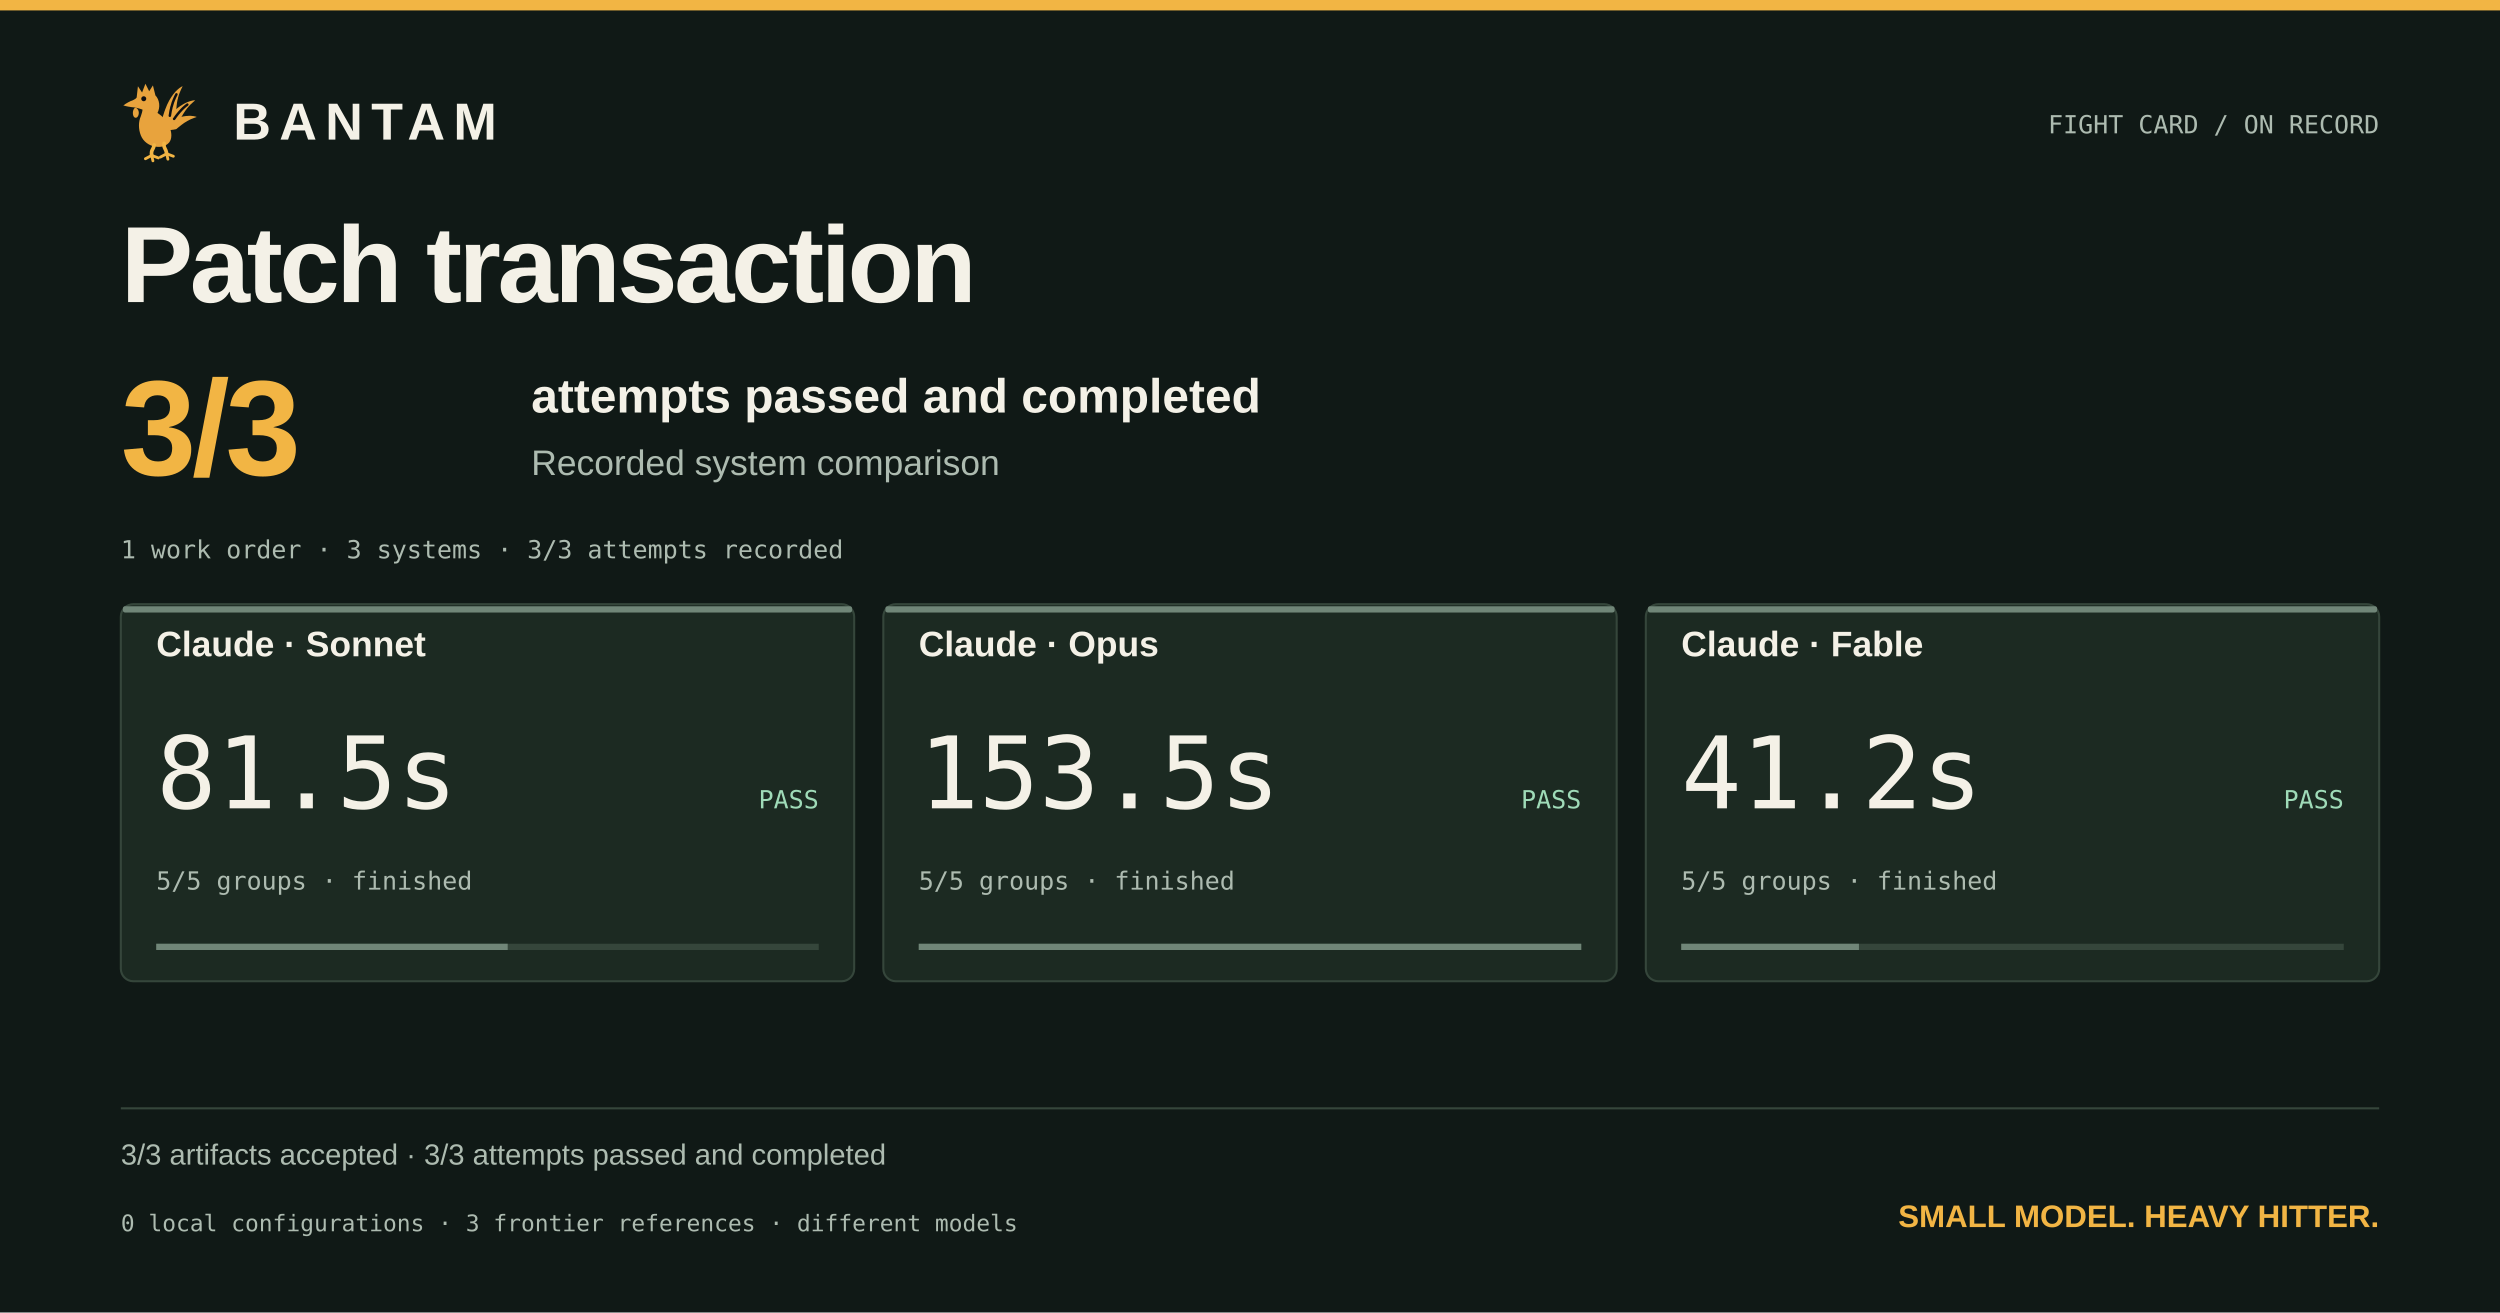
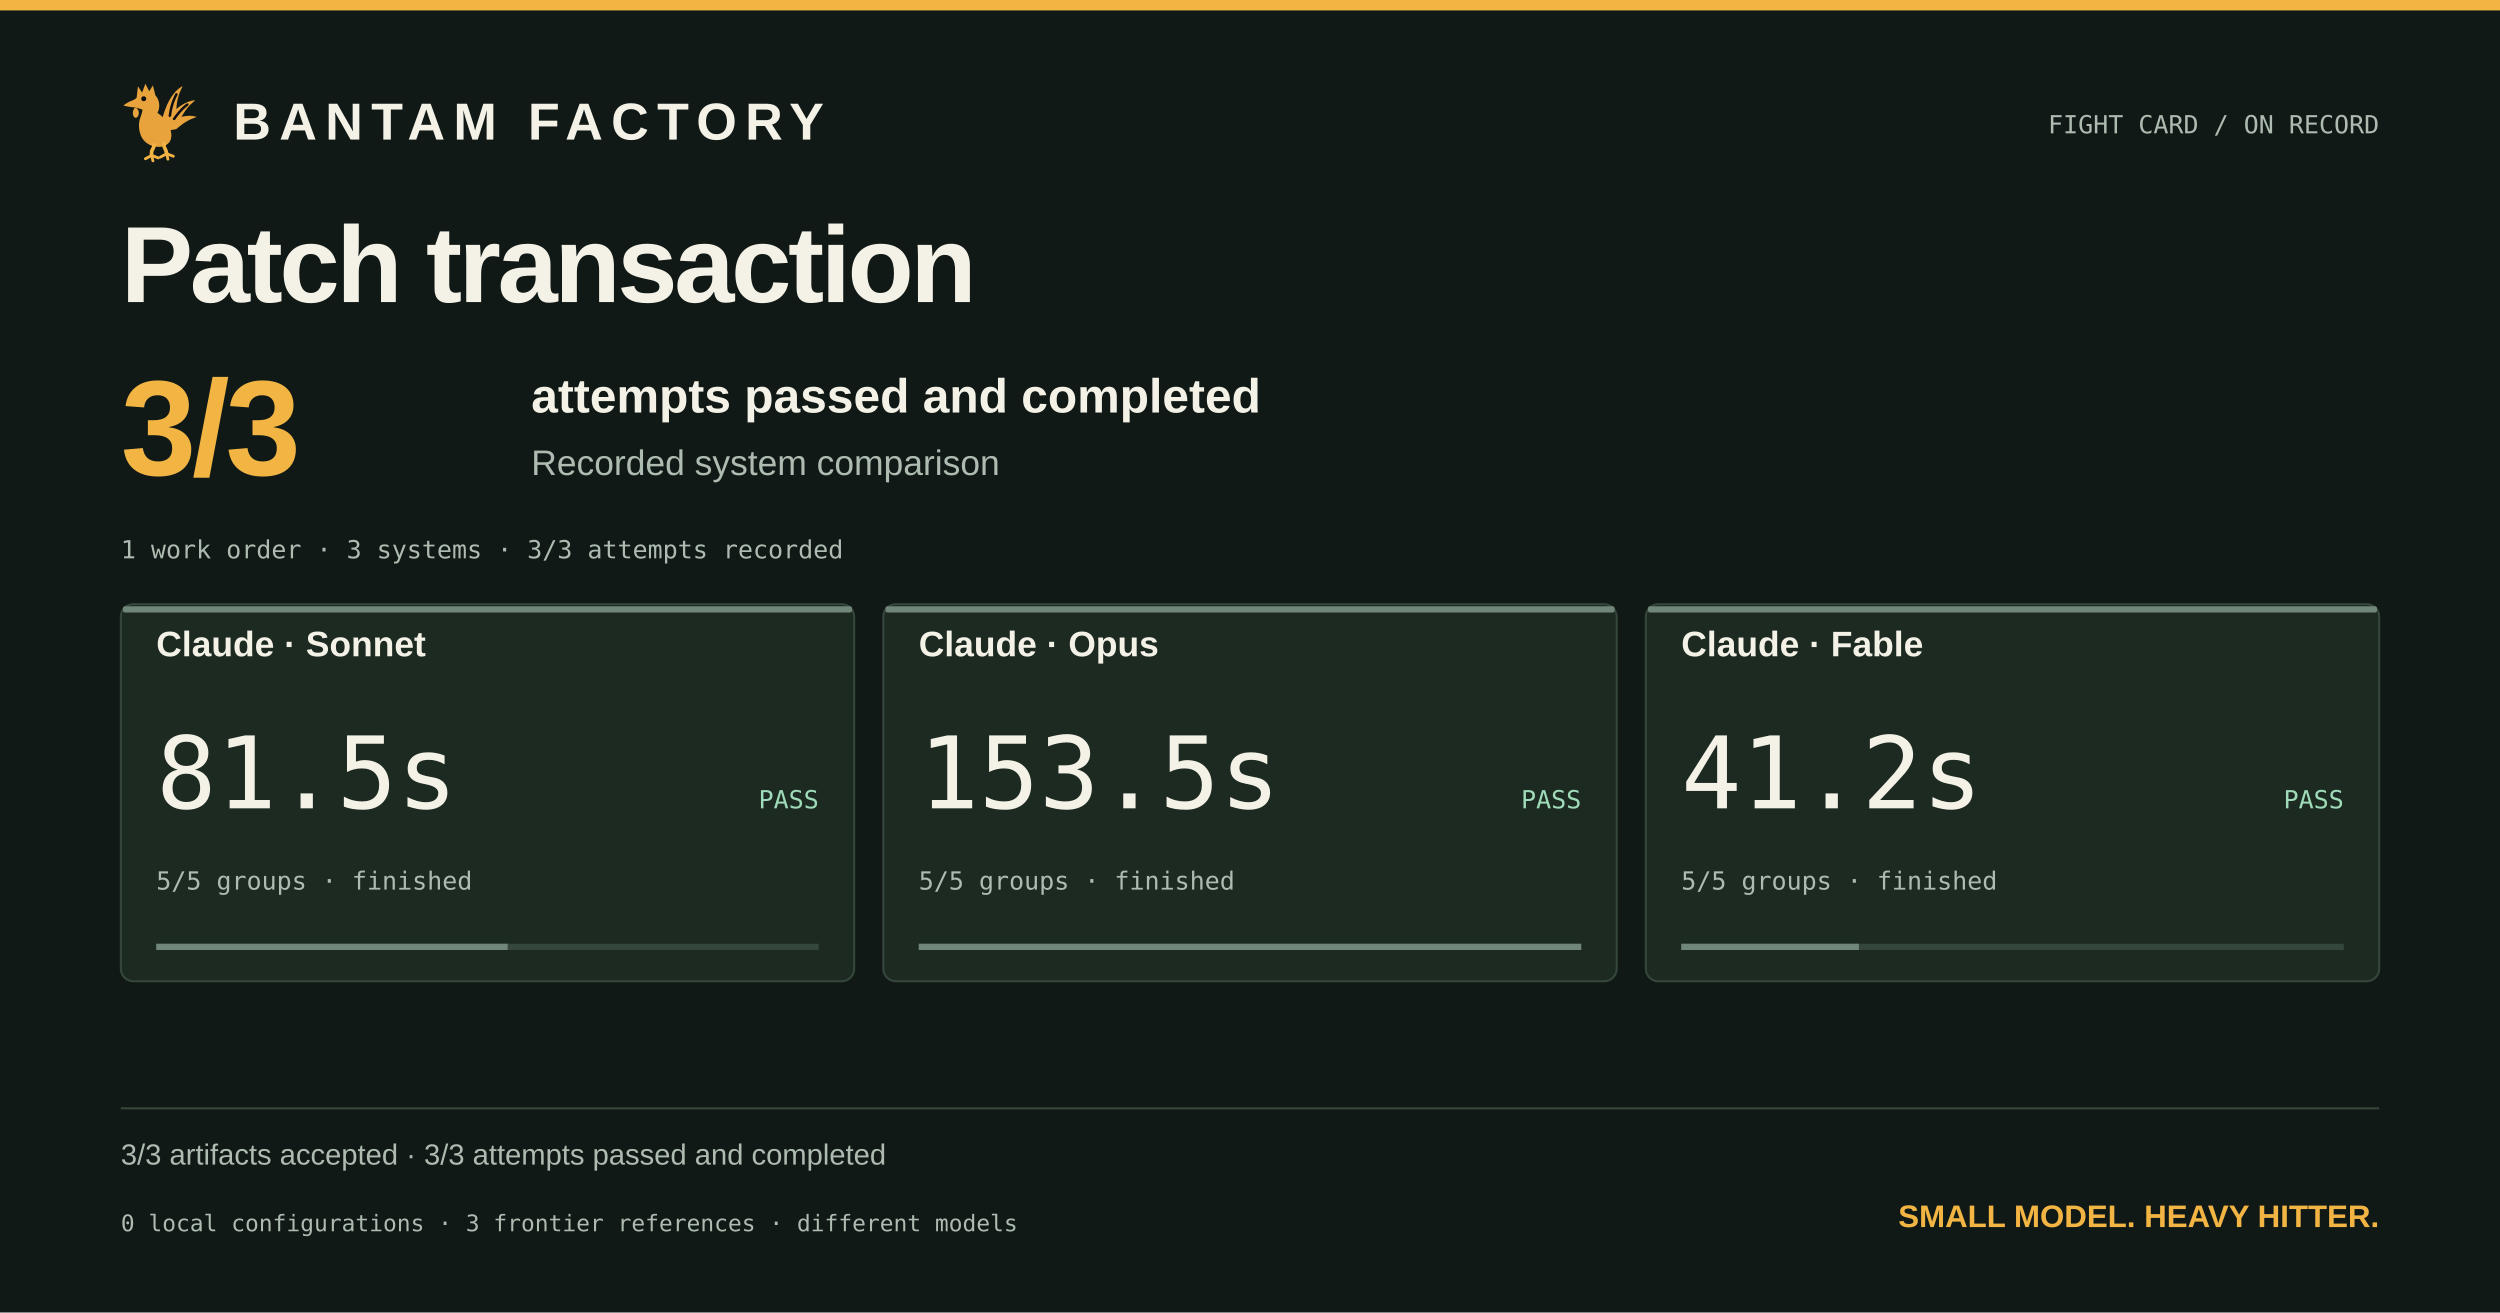
- <svg xmlns="http://www.w3.org/2000/svg" width="1200" height="630" viewBox="0 0 1200 630" role="img" aria-label="Patch transaction · BANTAM recorded comparison">
+ <svg xmlns="http://www.w3.org/2000/svg" width="1200" height="630" viewBox="0 0 1200 630" role="img" aria-label="Patch transaction · BANTAM FACTORY recorded comparison">
  <g font-family="Arial,Helvetica,sans-serif">
    <rect width="1200" height="630" fill="#101916" />
    <rect width="1200" height="5" fill="#f2b544" />
    <svg x="58" y="35" width="40" height="48" viewBox="0 0 100 100" color="#f2b544">
      <g fill="#e8a33d">
        <path d="M61.0 56.4L61.7 55.3L62.4 54.1L63.1 53.0L63.7 51.8L64.3 50.7L64.9 49.5L65.5 48.4L66.1 47.3L66.5 46.1L66.5 45.0L66.4 43.8L66.4 42.6L66.4 41.4L66.4 40.2L66.4 39.1L66.4 37.9L66.5 36.7L66.5 35.6L66.5 34.4L66.6 33.3L66.7 32.1L66.8 31.0L66.9 29.8L67.0 28.7L67.2 27.5L67.3 26.4L67.5 25.2L67.7 24.1L67.9 22.9L68.2 21.8L68.5 20.7L68.7 19.5L69.1 18.4L69.4 17.3L69.8 16.1L70.1 15.0L70.6 13.9L71.0 12.8L71.5 11.7L72.0 10.5L72.5 9.4L73.0 8.3L73.6 7.2L74.1 5.9L74.1 5.9L72.9 6.5L71.8 7.2L70.7 7.9L69.7 8.7L68.7 9.5L67.7 10.4L66.8 11.3L65.8 12.2L65.0 13.2L64.1 14.2L63.3 15.2L62.4 16.3L61.7 17.4L60.9 18.5L60.2 19.6L59.5 20.7L58.8 21.9L58.1 23.0L57.5 24.2L56.9 25.4L56.3 26.6L55.7 27.8L55.2 29.0L54.7 30.2L54.2 31.5L53.7 32.7L53.2 33.9L52.8 35.2L52.3 36.4L51.9 37.7L51.5 38.9L51.1 40.2L50.7 41.4L50.4 42.7L50.0 43.9L50.1 45.2L50.4 46.5L50.6 47.8L51.0 49.1L51.3 50.4L51.7 51.7L52.1 53.0L52.6 54.3L53.0 55.6Z" />
        <path d="M60.1 57.9L61.1 57.3L62.1 56.7L63.1 56.0L64.0 55.4L64.9 54.7L65.9 54.1L66.8 53.4L67.6 52.8L68.4 52.0L68.8 51.1L69.2 50.1L69.7 49.2L70.1 48.3L70.5 47.4L71.0 46.4L71.4 45.5L71.9 44.6L72.4 43.7L72.8 42.8L73.3 41.9L73.8 41.1L74.3 40.2L74.8 39.3L75.4 38.5L75.9 37.6L76.5 36.8L77.0 35.9L77.6 35.1L78.2 34.3L78.8 33.5L79.4 32.6L80.1 31.9L80.7 31.1L81.4 30.3L82.1 29.5L82.8 28.8L83.5 28.0L84.3 27.3L85.1 26.6L85.8 25.9L86.7 25.1L87.5 24.4L88.3 23.7L89.2 22.9L89.2 22.9L88.0 22.9L86.9 23.0L85.8 23.2L84.7 23.5L83.6 23.8L82.5 24.1L81.4 24.5L80.3 24.9L79.3 25.3L78.2 25.8L77.2 26.3L76.2 26.8L75.1 27.4L74.1 28.0L73.2 28.6L72.2 29.2L71.2 29.8L70.3 30.5L69.3 31.2L68.4 31.9L67.5 32.6L66.6 33.3L65.7 34.1L64.8 34.8L64.0 35.6L63.1 36.4L62.3 37.2L61.4 38.0L60.6 38.8L59.8 39.6L59.0 40.4L58.2 41.2L57.4 42.1L56.7 42.9L55.9 43.7L55.5 44.8L55.2 45.9L55.0 47.1L54.7 48.2L54.5 49.4L54.3 50.5L54.2 51.7L54.1 52.9L53.9 54.1Z" />
        <path d="M58.6 58.5L59.5 58.5L60.5 58.4L61.4 58.3L62.3 58.2L63.2 58.1L64.1 57.9L65.0 57.8L65.8 57.6L66.6 57.4L67.2 56.9L67.9 56.3L68.5 55.8L69.1 55.3L69.7 54.8L70.4 54.3L71.0 53.8L71.6 53.3L72.3 52.8L72.9 52.3L73.5 51.8L74.2 51.4L74.8 50.9L75.5 50.4L76.1 50.0L76.8 49.5L77.5 49.1L78.2 48.7L78.9 48.3L79.5 47.9L80.2 47.5L81.0 47.1L81.7 46.7L82.4 46.3L83.1 46.0L83.9 45.6L84.6 45.3L85.4 45.0L86.2 44.7L86.9 44.4L87.7 44.1L88.5 43.8L89.3 43.5L90.2 43.2L91.0 42.9L91.0 42.9L90.2 42.5L89.3 42.3L88.4 42.1L87.6 41.9L86.7 41.8L85.8 41.7L84.9 41.6L84.0 41.5L83.1 41.5L82.2 41.5L81.3 41.5L80.4 41.6L79.5 41.6L78.6 41.7L77.7 41.8L76.8 41.9L75.9 42.1L75.0 42.2L74.1 42.4L73.2 42.6L72.3 42.8L71.4 43.0L70.5 43.2L69.6 43.5L68.8 43.7L67.9 44.0L67.0 44.2L66.2 44.5L65.3 44.8L64.5 45.1L63.6 45.4L62.8 45.7L61.9 46.0L61.1 46.3L60.3 46.7L59.6 47.3L59.0 48.0L58.5 48.7L57.9 49.5L57.4 50.2L56.9 51.0L56.4 51.8L55.9 52.6L55.4 53.5Z" />
        <path d="M58.8 41.4L59.0 40.2L59.2 39.0L59.4 37.7L59.6 36.5L59.8 35.3L60.1 34.1L60.4 32.9L60.6 31.7L60.9 30.6L61.3 29.4L61.6 28.2L62.0 27.0L62.3 25.9L62.7 24.7L63.2 23.5L63.6 22.4L64.1 21.3L64.6 20.1L65.1 19.0L65.6 17.9L66.2 16.8L66.7 15.7" stroke="#0d0f12" stroke-width="3.0" fill="none" stroke-linecap="round" />
        <path d="M63.9 45.2L64.6 44.4L65.2 43.5L65.8 42.6L66.4 41.8L67.1 40.9L67.7 40.1L68.4 39.2L69.1 38.4L69.8 37.6L70.4 36.8L71.2 36.0L71.9 35.2L72.6 34.4L73.4 33.6L74.1 32.9L74.9 32.1L75.7 31.4L76.5 30.7L77.3 30.0L78.1 29.3L79.0 28.7L79.8 28.0" stroke="#0d0f12" stroke-width="3.0" fill="none" stroke-linecap="round" />
        <path d="M3 29C7 26 11 24 15 22.5C16.5 21.8 18 21 19 19.5L20.5 6L25.5 13.5L29.5 3L34 12L38.5 5L41.5 17C44 19.5 45.5 23 46 27C46.5 31 45.5 35 44 38C50 42 55 47 58 54C61.5 61.5 61.5 69 58 73.5C54 78 48 79.5 42 78.5C34 77.5 27 72.5 24 65C21 57.5 21 48.5 24 42C25 39 26 36 26 34C23 33 20 32 17 31.5C11 31 6 30 3 29Z" />
        <path d="M17.5 31.5C21 33 22.5 37 21 41C19.5 45 15.8 44.6 14.8 40.8C13.8 37 15 32.8 17.5 31.5Z" />
        <path d="M40 76.5C39 82.5 36 82 37 89" stroke="currentColor" stroke-width="4.4" stroke-linecap="round" fill="none" />
        <path d="M29.5 93L37 89L45 92M37 89L38.5 95.5" stroke="currentColor" stroke-width="3.4" stroke-linecap="round" stroke-linejoin="round" fill="none" />
        <path d="M52 74.5C51 80.5 54 80 55 87" stroke="currentColor" stroke-width="4.4" stroke-linecap="round" fill="none" />
        <path d="M47.5 91L55 87L63 90M55 87L56.5 93.5" stroke="currentColor" stroke-width="3.4" stroke-linecap="round" stroke-linejoin="round" fill="none" />
        <circle cx="27.5" cy="21" r="3" fill="#0d0f12" />
      </g>
    </svg>
-     <text x="112" y="67" fill="#f4f1e7" font-size="25" font-weight="700" letter-spacing="4">BANTAM</text>
+     <text x="112" y="67" fill="#f4f1e7" font-size="25" font-weight="700" letter-spacing="4">BANTAM FACTORY</text>
    <text x="1142" y="64" text-anchor="end" fill="#adbbb0" font-family="monospace" font-size="12">FIGHT CARD / ON RECORD</text>
    <text x="58" y="145" fill="#f4f1e7" font-size="52" font-weight="700" letter-spacing="-1.6">Patch transaction</text>
    <text x="58" y="228" fill="#f2b544" font-size="65" font-weight="700" letter-spacing="-2">3/3</text>
    <text x="255" y="198" fill="#f4f1e7" font-size="23" font-weight="700">attempts passed and completed</text>
    <text x="255" y="228" fill="#adbbb0" font-size="17">Recorded system comparison</text>
    <text x="58" y="268" fill="#adbbb0" font-family="monospace" font-size="12">1 work order · 3 systems · 3/3 attempts recorded</text>
    <g>
      <rect x="58" y="290" width="352" height="181" rx="6" fill="#1c2a22" stroke="#35463b" />
      <rect x="59" y="291" width="350" height="3" rx="1" fill="#708678" />
      <text x="75" y="315" fill="#f4f1e7" font-size="17" font-weight="700">Claude · Sonnet</text>
      <text x="75" y="388" fill="#f4f1e7" font-family="monospace" font-size="48">81.5s</text>
      <text x="393" y="388" text-anchor="end" fill="#9fdbb8" font-family="monospace" font-size="12">PASS</text>
      <rect x="75" y="453" width="318" height="3" fill="#35463b" />
      <rect x="75" y="453" width="168.689" height="3" fill="#708678" />
      <text x="75" y="427" fill="#adbbb0" font-family="monospace" font-size="12">5/5 groups · finished</text>
    </g>
    <g>
      <rect x="424" y="290" width="352" height="181" rx="6" fill="#1c2a22" stroke="#35463b" />
      <rect x="425" y="291" width="350" height="3" rx="1" fill="#708678" />
      <text x="441" y="315" fill="#f4f1e7" font-size="17" font-weight="700">Claude · Opus</text>
      <text x="441" y="388" fill="#f4f1e7" font-family="monospace" font-size="48">153.5s</text>
      <text x="759" y="388" text-anchor="end" fill="#9fdbb8" font-family="monospace" font-size="12">PASS</text>
      <rect x="441" y="453" width="318" height="3" fill="#35463b" />
      <rect x="441" y="453" width="318" height="3" fill="#708678" />
      <text x="441" y="427" fill="#adbbb0" font-family="monospace" font-size="12">5/5 groups · finished</text>
    </g>
    <g>
      <rect x="790" y="290" width="352" height="181" rx="6" fill="#1c2a22" stroke="#35463b" />
      <rect x="791" y="291" width="350" height="3" rx="1" fill="#708678" />
      <text x="807" y="315" fill="#f4f1e7" font-size="17" font-weight="700">Claude · Fable</text>
      <text x="807" y="388" fill="#f4f1e7" font-family="monospace" font-size="48">41.2s</text>
      <text x="1125" y="388" text-anchor="end" fill="#9fdbb8" font-family="monospace" font-size="12">PASS</text>
      <rect x="807" y="453" width="318" height="3" fill="#35463b" />
      <rect x="807" y="453" width="85.29" height="3" fill="#708678" />
      <text x="807" y="427" fill="#adbbb0" font-family="monospace" font-size="12">5/5 groups · finished</text>
    </g>
    <line x1="58" y1="532" x2="1142" y2="532" stroke="#35463b" />
    <text x="58" y="559" fill="#adbbb0" font-size="14">3/3 artifacts accepted · 3/3 attempts passed and completed</text>
    <text x="58" y="591" fill="#adbbb0" font-family="monospace" font-size="11">0 local configurations · 3 frontier references · different models</text>
    <text x="1142" y="589" text-anchor="end" fill="#f2b544" font-size="15" font-weight="700">SMALL MODEL. HEAVY HITTER.</text>
  </g>
</svg>
